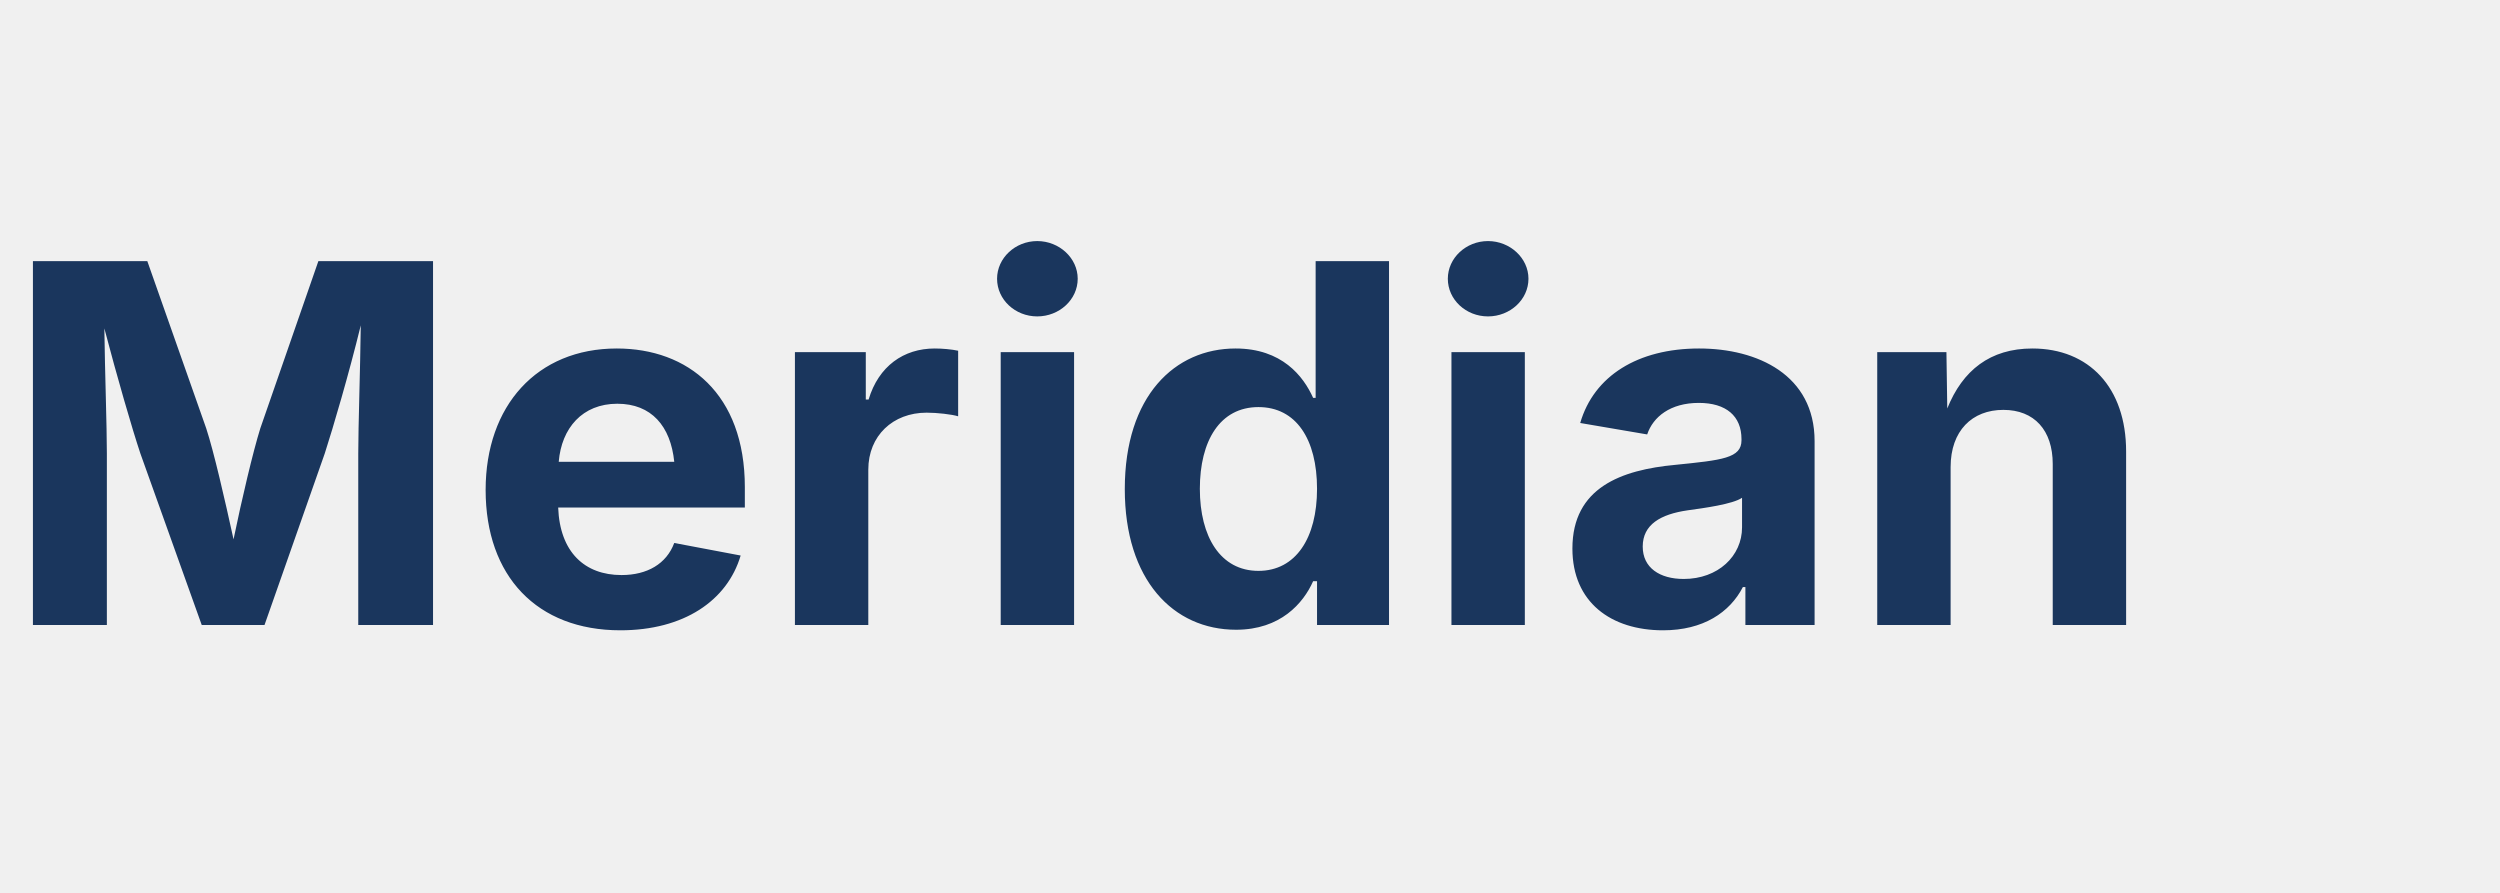
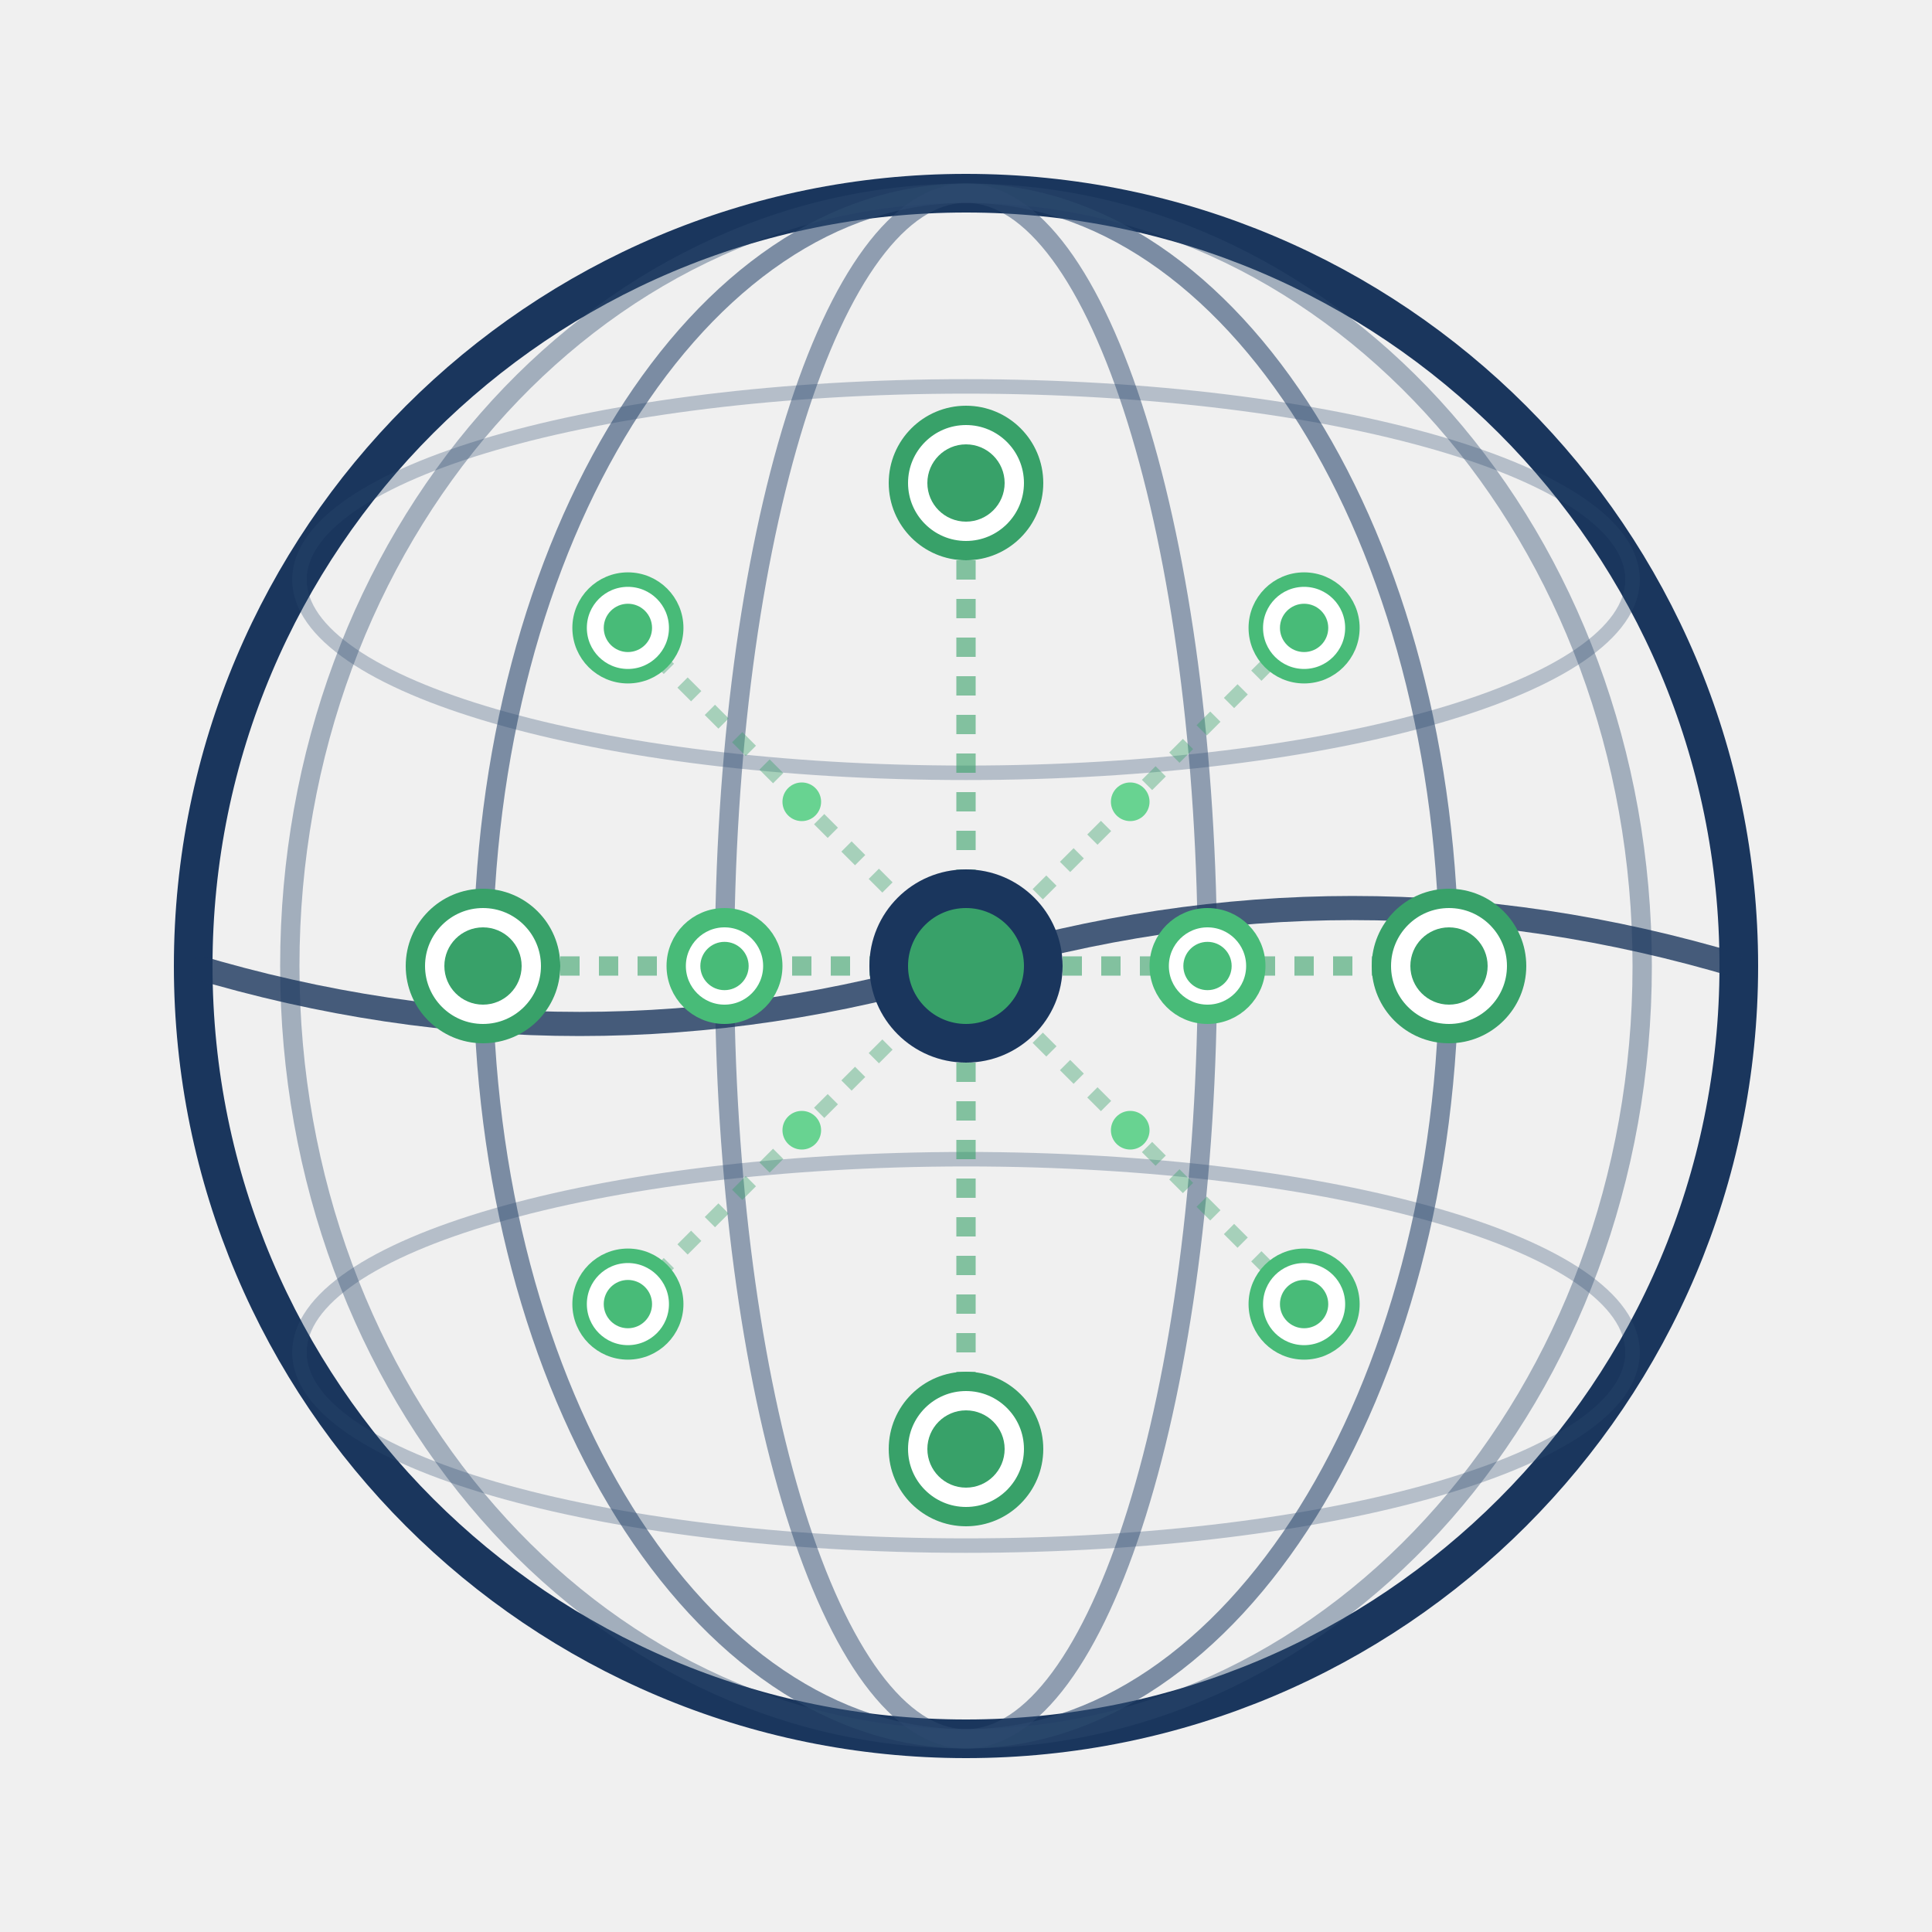
- <svg xmlns="http://www.w3.org/2000/svg" viewBox="0 0 140 50">
-   <text x="0" y="35" font-family="system-ui, -apple-system, sans-serif" font-size="28" font-weight="700" fill="#1a365d">Meridian</text>
+ <svg xmlns="http://www.w3.org/2000/svg" width="200" height="200" viewBox="0 0 200 200">
+   <g transform="translate(100,100)">
+     <circle cx="0" cy="0" r="80" fill="none" stroke="#1a365d" stroke-width="4" />
+     <ellipse cx="0" cy="0" rx="25" ry="80" fill="none" stroke="#2d4a6f" stroke-width="2" opacity="0.5" />
+     <ellipse cx="0" cy="0" rx="50" ry="80" fill="none" stroke="#2d4a6f" stroke-width="2" opacity="0.6" />
+     <ellipse cx="0" cy="0" rx="70" ry="80" fill="none" stroke="#2d4a6f" stroke-width="2" opacity="0.4" />
+     <path d="M -80,0 Q -40,12 0,0 Q 40,-12 80,0" stroke="#1a365d" stroke-width="2.5" fill="none" opacity="0.8" />
+     <ellipse cx="0" cy="-40" rx="69" ry="20" fill="none" stroke="#2d4a6f" stroke-width="1.5" opacity="0.3" />
+     <ellipse cx="0" cy="40" rx="69" ry="20" fill="none" stroke="#2d4a6f" stroke-width="1.5" opacity="0.3" />
+     <line x1="-50" y1="0" x2="50" y2="0" stroke="#38a169" stroke-width="2" stroke-dasharray="2,2" opacity="0.6" />
+     <line x1="0" y1="-50" x2="0" y2="50" stroke="#38a169" stroke-width="2" stroke-dasharray="2,2" opacity="0.6" />
+     <line x1="-35" y1="-35" x2="35" y2="35" stroke="#38a169" stroke-width="1.5" stroke-dasharray="2,2" opacity="0.4" />
+     <line x1="-35" y1="35" x2="35" y2="-35" stroke="#38a169" stroke-width="1.5" stroke-dasharray="2,2" opacity="0.4" />
+     <circle cx="0" cy="0" r="10" fill="#1a365d" />
+     <circle cx="0" cy="0" r="6" fill="#38a169" />
+     <circle cx="50" cy="0" r="7" fill="#ffffff" stroke="#38a169" stroke-width="2" />
+     <circle cx="50" cy="0" r="4" fill="#38a169" />
+     <circle cx="-50" cy="0" r="7" fill="#ffffff" stroke="#38a169" stroke-width="2" />
+     <circle cx="-50" cy="0" r="4" fill="#38a169" />
+     <circle cx="25" cy="0" r="5" fill="#ffffff" stroke="#48bb78" stroke-width="2" />
+     <circle cx="25" cy="0" r="2.5" fill="#48bb78" />
+     <circle cx="-25" cy="0" r="5" fill="#ffffff" stroke="#48bb78" stroke-width="2" />
+     <circle cx="-25" cy="0" r="2.5" fill="#48bb78" />
+     <circle cx="0" cy="50" r="7" fill="#ffffff" stroke="#38a169" stroke-width="2" />
+     <circle cx="0" cy="50" r="4" fill="#38a169" />
+     <circle cx="0" cy="-50" r="7" fill="#ffffff" stroke="#38a169" stroke-width="2" />
+     <circle cx="0" cy="-50" r="4" fill="#38a169" />
+     <circle cx="35" cy="35" r="5" fill="#ffffff" stroke="#48bb78" stroke-width="1.5" />
+     <circle cx="35" cy="35" r="2.5" fill="#48bb78" />
+     <circle cx="-35" cy="35" r="5" fill="#ffffff" stroke="#48bb78" stroke-width="1.5" />
+     <circle cx="-35" cy="35" r="2.5" fill="#48bb78" />
+     <circle cx="35" cy="-35" r="5" fill="#ffffff" stroke="#48bb78" stroke-width="1.5" />
+     <circle cx="35" cy="-35" r="2.5" fill="#48bb78" />
+     <circle cx="-35" cy="-35" r="5" fill="#ffffff" stroke="#48bb78" stroke-width="1.5" />
+     <circle cx="-35" cy="-35" r="2.5" fill="#48bb78" />
+     <circle cx="17" cy="17" r="2" fill="#68d391" />
+     <circle cx="-17" cy="17" r="2" fill="#68d391" />
+     <circle cx="17" cy="-17" r="2" fill="#68d391" />
+     <circle cx="-17" cy="-17" r="2" fill="#68d391" />
+   </g>
</svg>
